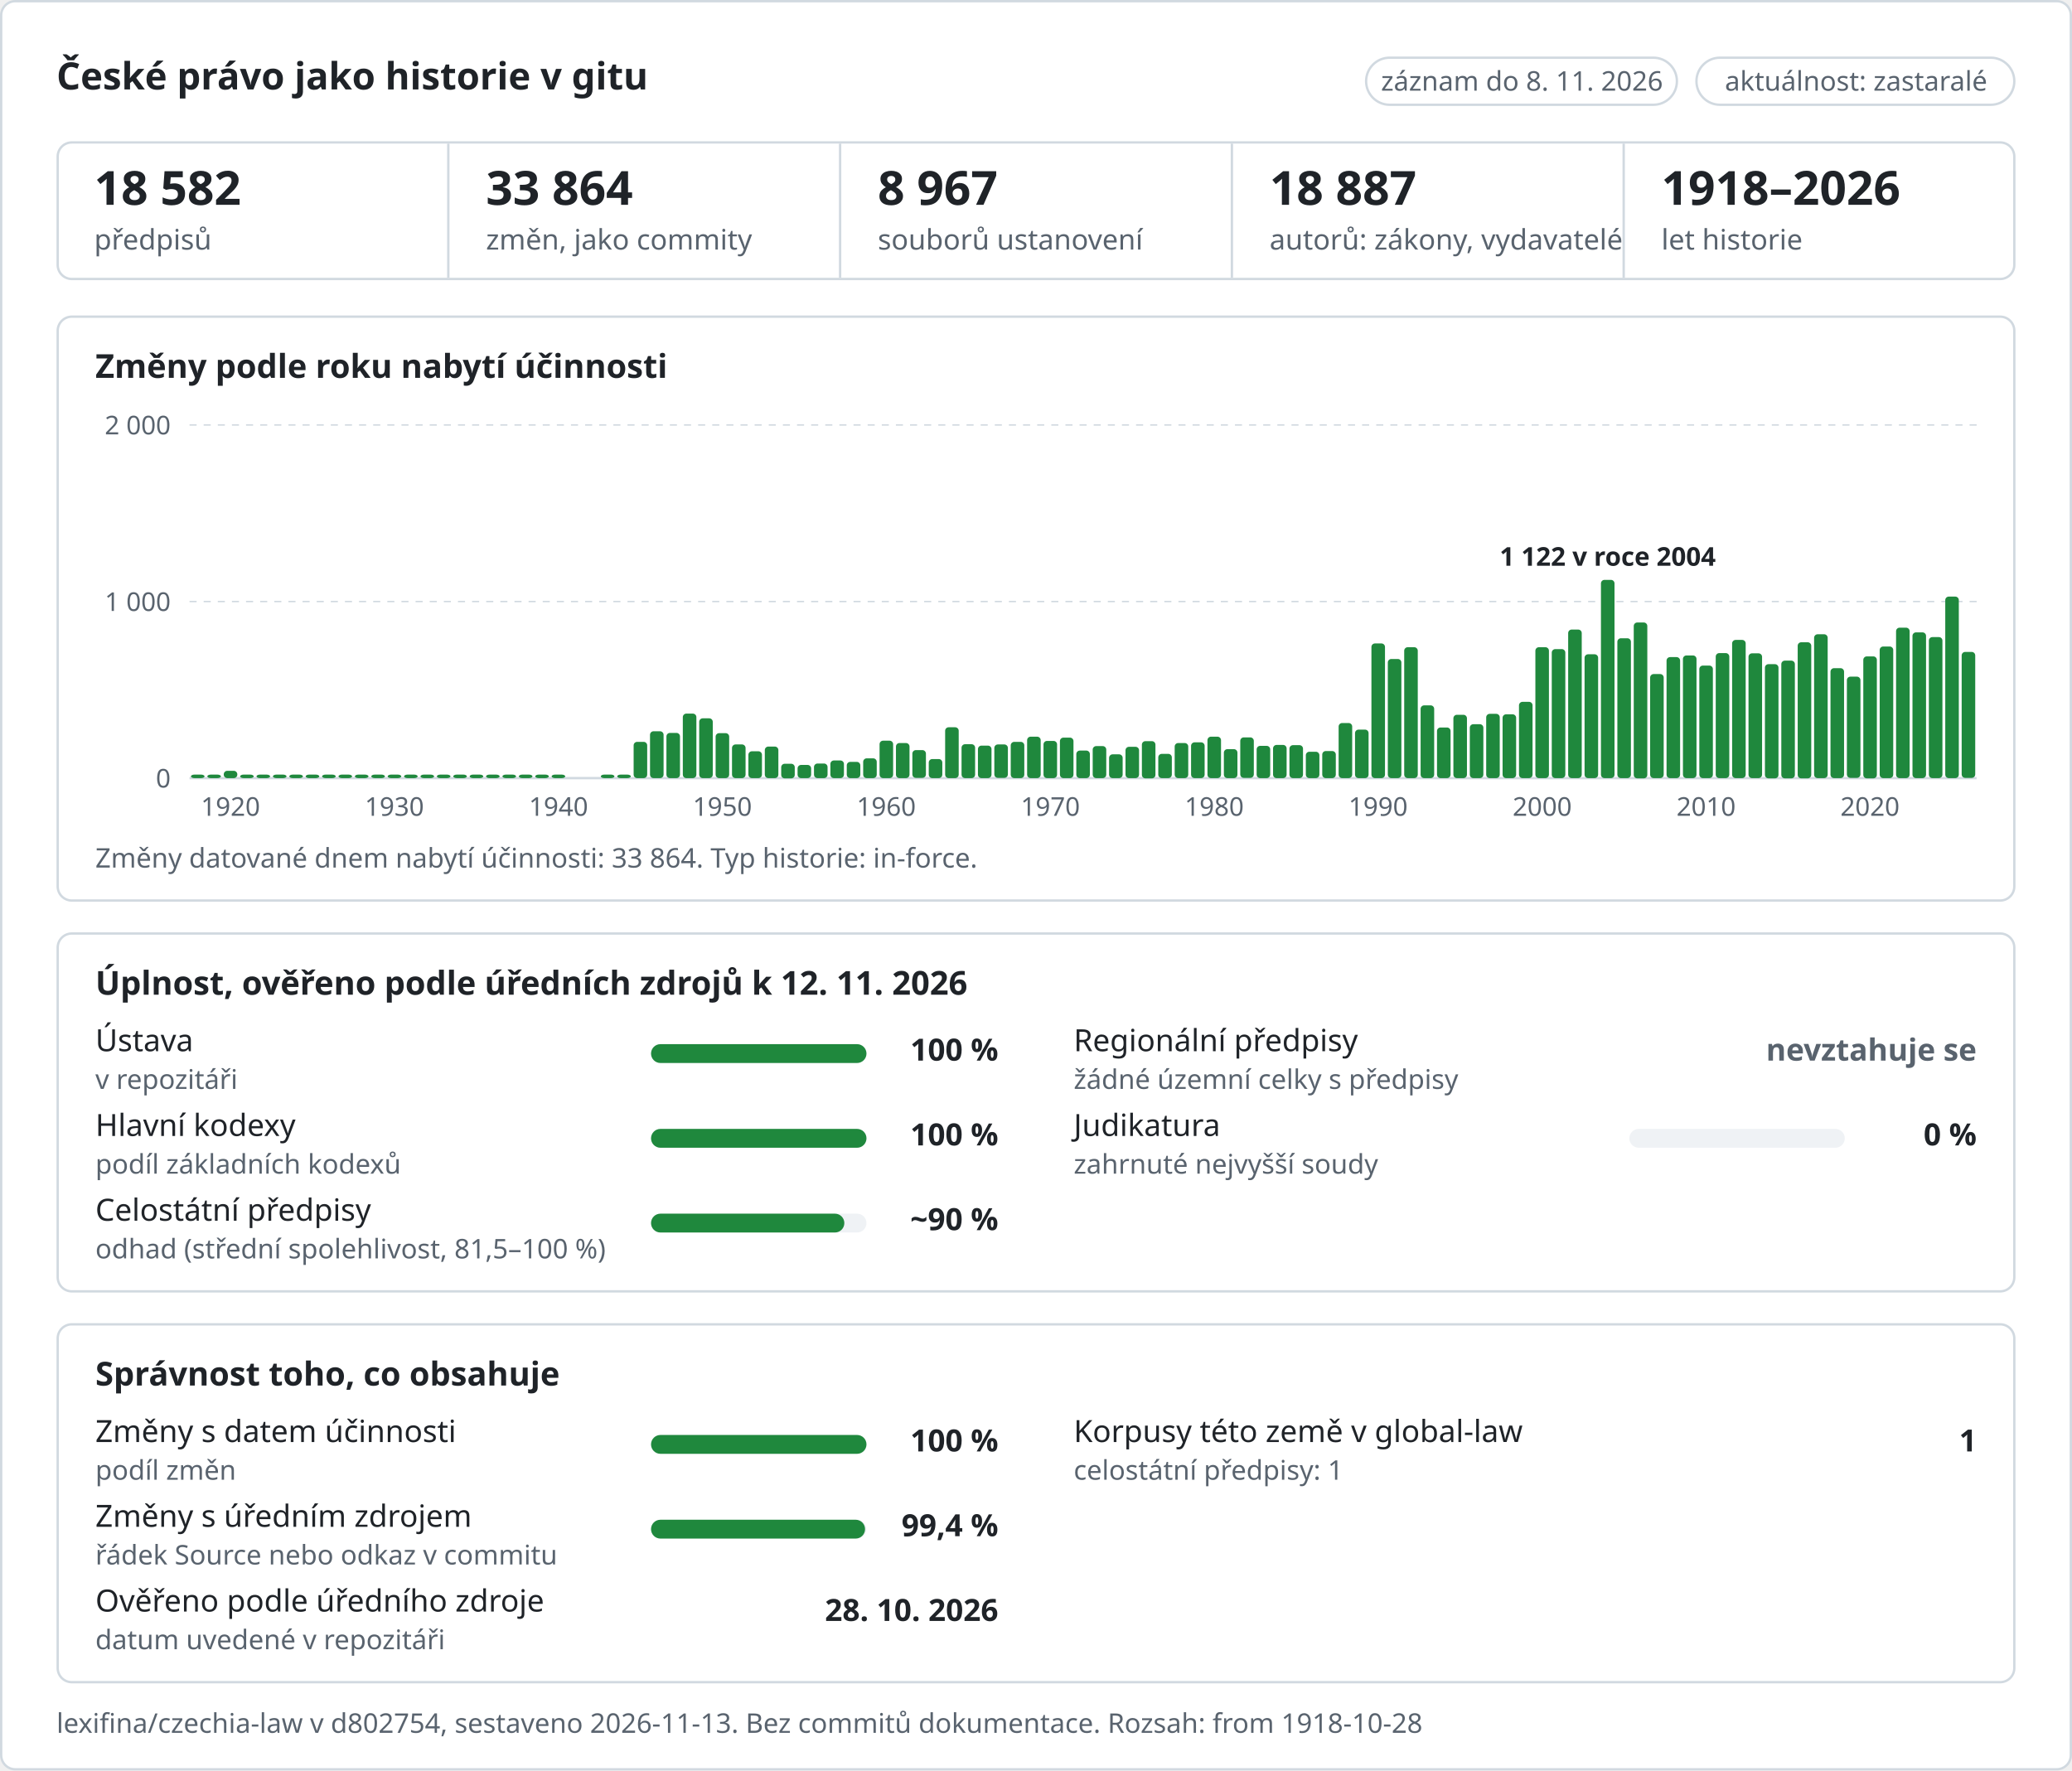
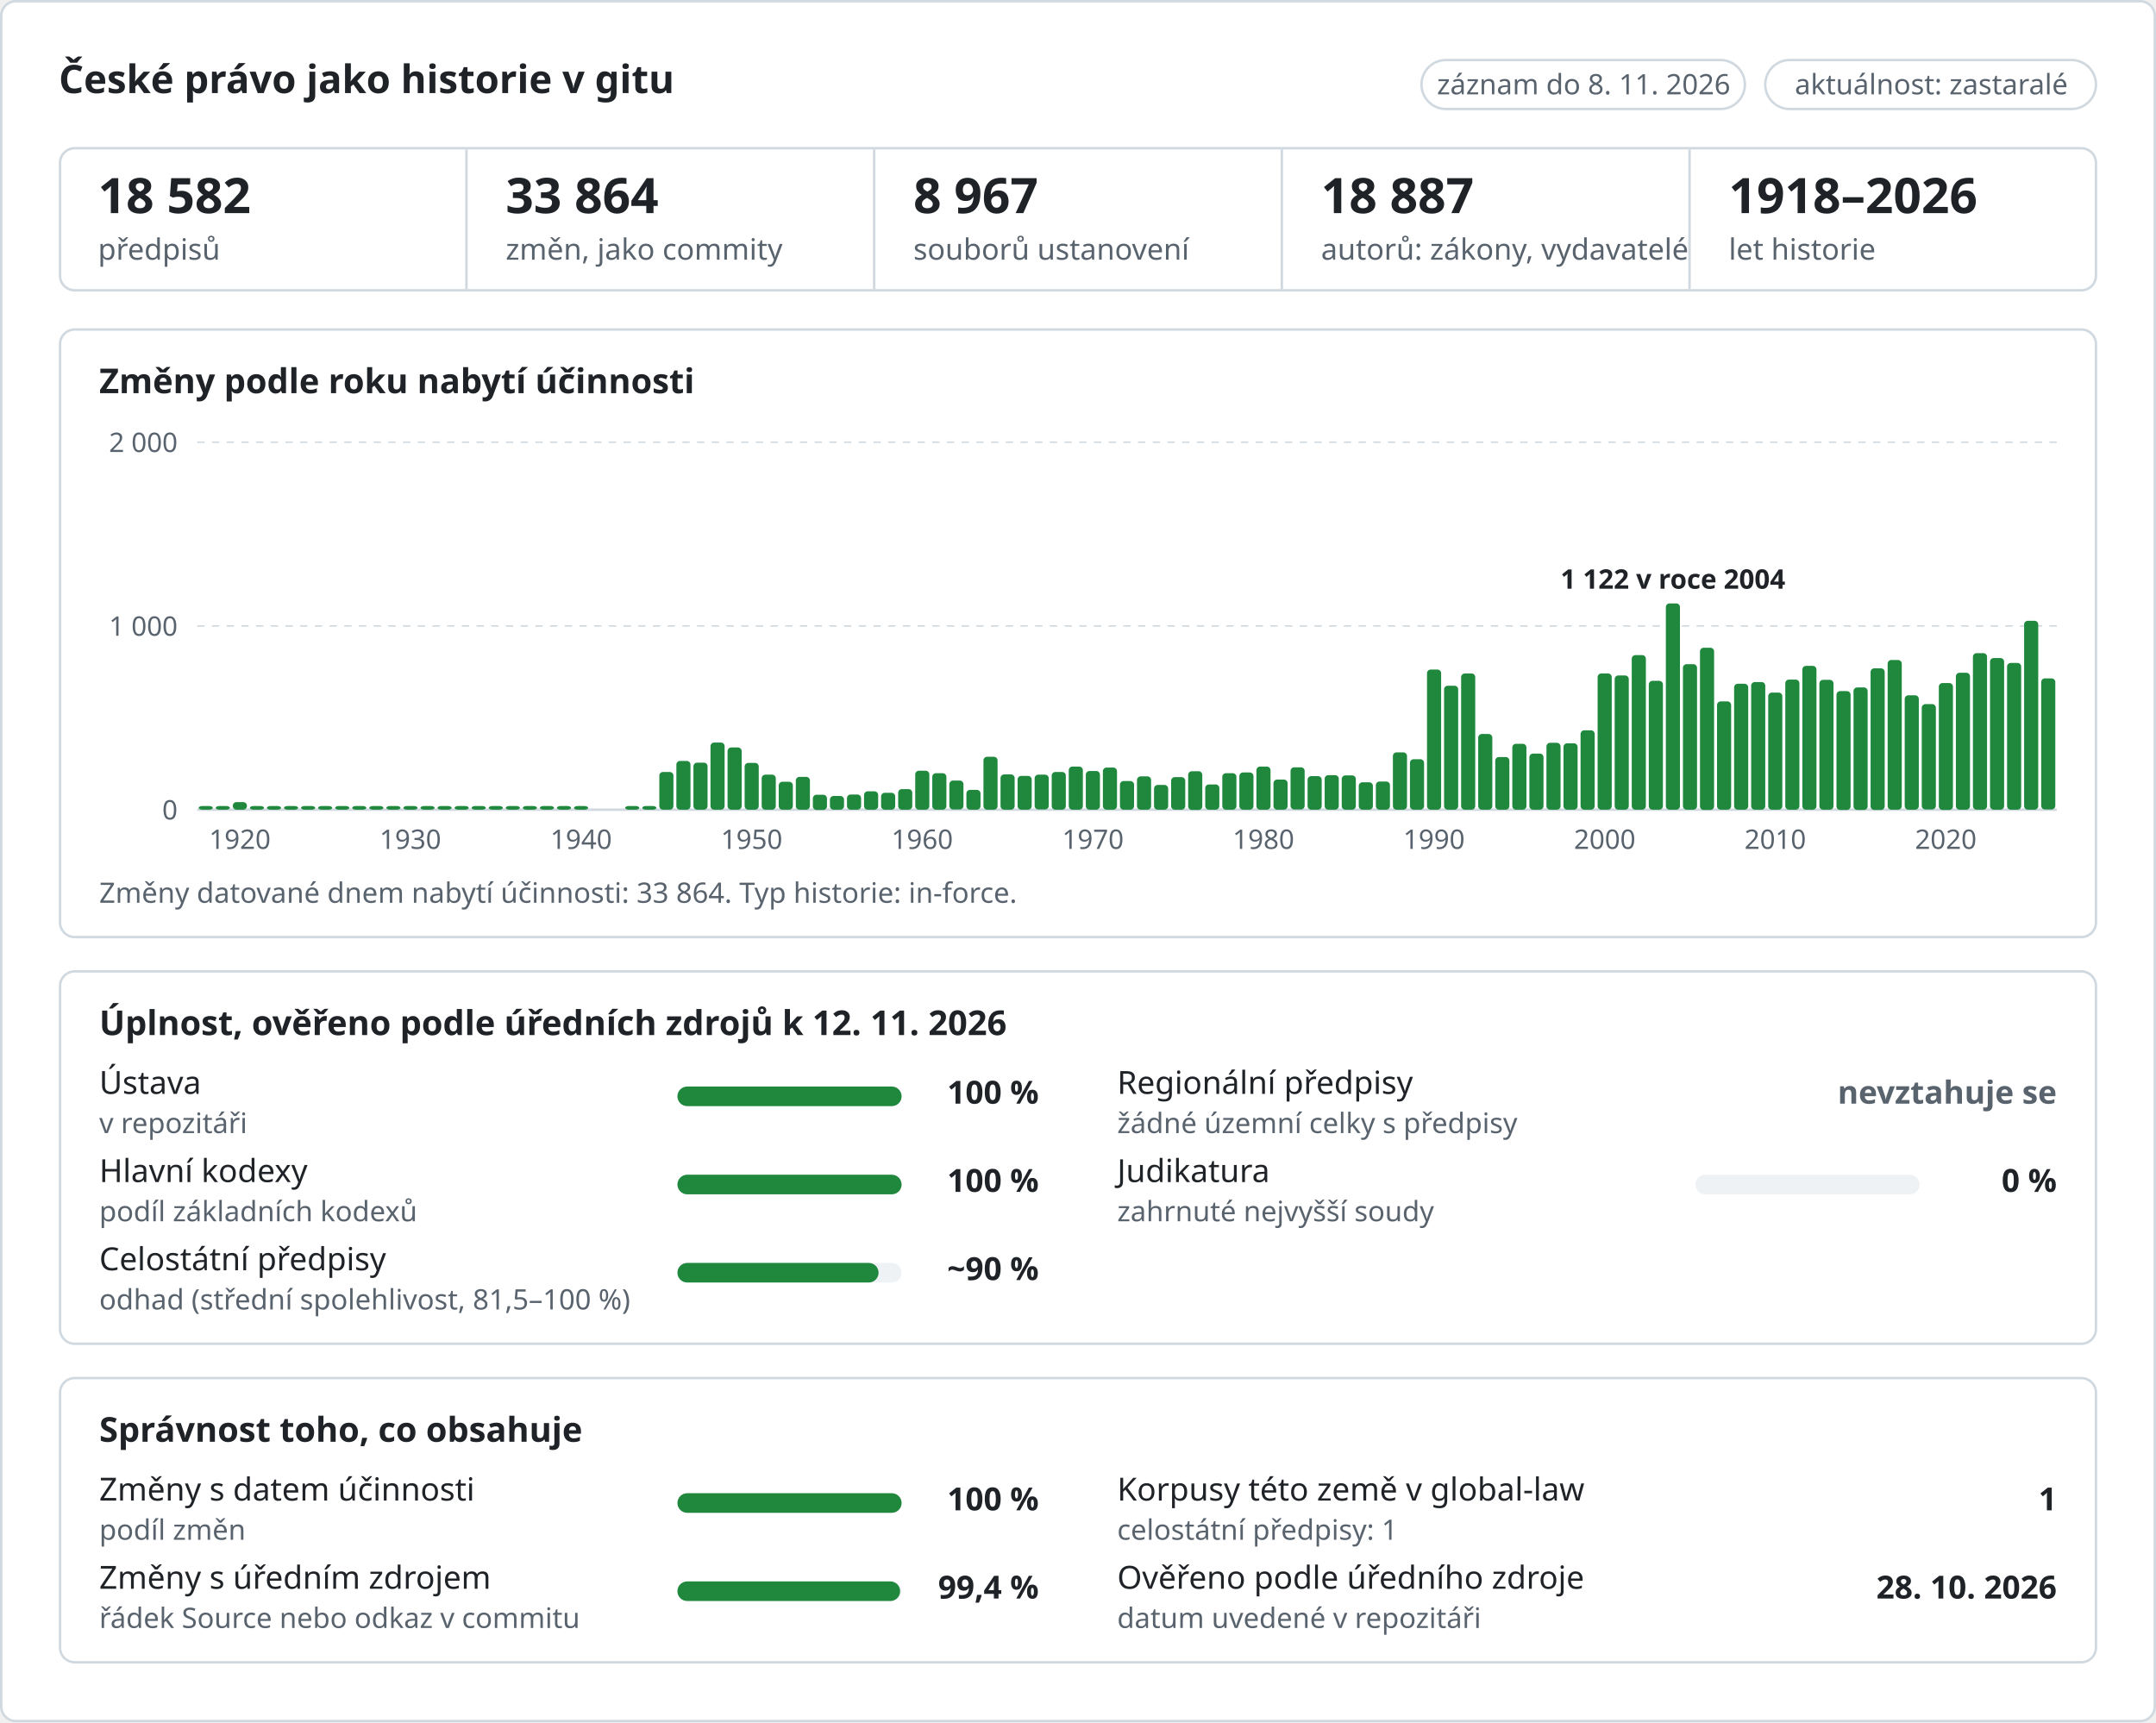
- <svg xmlns="http://www.w3.org/2000/svg" width="880" height="752" viewBox="0 0 880 752" font-family="-apple-system,BlinkMacSystemFont,Segoe UI,Noto Sans,Helvetica,Arial,sans-serif">
-   <rect x="0.5" y="0.5" width="879" height="751" rx="6" fill="#ffffff" stroke="#d1d9e0" />
+ <svg xmlns="http://www.w3.org/2000/svg" width="880" height="703" viewBox="0 0 880 703" font-family="-apple-system,BlinkMacSystemFont,Segoe UI,Noto Sans,Helvetica,Arial,sans-serif">
+   <rect x="0.5" y="0.5" width="879" height="702" rx="6" fill="#ffffff" stroke="#d1d9e0" />
  <text x="24" y="38" font-size="16" font-weight="600" fill="#1f2328">České právo jako historie v gitu</text>
  <rect x="580.2" y="24.5" width="132" height="20" rx="10" fill="none" stroke="#d1d9e0" />
  <text x="646.4" y="38.5" font-size="11.5" font-weight="500" text-anchor="middle" fill="#59636e">záznam do 8. 11. 2026</text>
  <rect x="720.5" y="24.5" width="135" height="20" rx="10" fill="none" stroke="#d1d9e0" />
  <text x="788.3" y="38.5" font-size="11.5" font-weight="500" text-anchor="middle" fill="#59636e">aktuálnost: zastaralé</text>
  <rect x="24.5" y="60.5" width="831" height="58" rx="6" fill="#ffffff" stroke="#d1d9e0" />
  <text x="40.0" y="87" font-size="20" font-weight="600" fill="#1f2328">18 582</text>
  <text x="40.0" y="106" font-size="12" fill="#59636e">předpisů</text>
  <line x1="190.4" y1="61" x2="190.4" y2="118" stroke="#d1d9e0" />
  <text x="206.4" y="87" font-size="20" font-weight="600" fill="#1f2328">33 864</text>
  <text x="206.4" y="106" font-size="12" fill="#59636e">změn, jako commity</text>
  <line x1="356.8" y1="61" x2="356.8" y2="118" stroke="#d1d9e0" />
  <text x="372.8" y="87" font-size="20" font-weight="600" fill="#1f2328">8 967</text>
  <text x="372.8" y="106" font-size="12" fill="#59636e">souborů ustanovení</text>
  <line x1="523.2" y1="61" x2="523.2" y2="118" stroke="#d1d9e0" />
  <text x="539.2" y="87" font-size="20" font-weight="600" fill="#1f2328">18 887</text>
  <text x="539.2" y="106" font-size="12" fill="#59636e" textLength="142" lengthAdjust="spacingAndGlyphs">autorů: zákony, vydavatelé</text>
  <line x1="689.6" y1="61" x2="689.6" y2="118" stroke="#d1d9e0" />
  <text x="705.6" y="87" font-size="20" font-weight="600" fill="#1f2328">1918–2026</text>
  <text x="705.6" y="106" font-size="12" fill="#59636e">let historie</text>
  <rect x="24.5" y="134.5" width="831" height="248" rx="6" fill="#ffffff" stroke="#d1d9e0" />
  <text x="40.5" y="160.5" font-size="14" font-weight="600" fill="#1f2328">Změny podle roku nabytí účinnosti</text>
  <line x1="80.5" y1="330.5" x2="839.5" y2="330.5" stroke="#d1d9e0" stroke-width="1" />
  <text x="72.5" y="334.5" font-size="11" text-anchor="end" fill="#59636e">0</text>
  <line x1="80.5" y1="255.5" x2="839.5" y2="255.5" stroke="#d1d9e0" stroke-width="0.6" stroke-dasharray="3 3" />
  <text x="72.5" y="259.5" font-size="11" text-anchor="end" fill="#59636e">1 000</text>
  <line x1="80.5" y1="180.5" x2="839.5" y2="180.5" stroke="#d1d9e0" stroke-width="0.6" stroke-dasharray="3 3" />
  <text x="72.5" y="184.5" font-size="11" text-anchor="end" fill="#59636e">2 000</text>
  <rect x="81.10" y="329.0" width="5.76" height="1.5" rx="1.5" fill="#1f883d" />
  <rect x="88.06" y="329.0" width="5.76" height="1.5" rx="1.5" fill="#1f883d" />
  <rect x="95.03" y="327.4" width="5.76" height="3.1" rx="1.5" fill="#1f883d" />
  <text x="97.9" y="346.5" font-size="11" text-anchor="middle" fill="#59636e">1920</text>
  <rect x="101.99" y="329.0" width="5.76" height="1.5" rx="1.5" fill="#1f883d" />
  <rect x="108.95" y="329.0" width="5.76" height="1.5" rx="1.5" fill="#1f883d" />
  <rect x="115.92" y="329.0" width="5.76" height="1.5" rx="1.5" fill="#1f883d" />
  <rect x="122.88" y="329.0" width="5.76" height="1.5" rx="1.5" fill="#1f883d" />
  <rect x="129.84" y="329.0" width="5.76" height="1.5" rx="1.5" fill="#1f883d" />
  <rect x="136.81" y="329.0" width="5.76" height="1.5" rx="1.5" fill="#1f883d" />
  <rect x="143.77" y="329.0" width="5.76" height="1.5" rx="1.5" fill="#1f883d" />
  <rect x="150.73" y="329.0" width="5.76" height="1.5" rx="1.5" fill="#1f883d" />
  <rect x="157.70" y="329.0" width="5.76" height="1.5" rx="1.5" fill="#1f883d" />
  <rect x="164.66" y="329.0" width="5.76" height="1.5" rx="1.5" fill="#1f883d" />
  <text x="167.5" y="346.5" font-size="11" text-anchor="middle" fill="#59636e">1930</text>
  <rect x="171.62" y="329.0" width="5.76" height="1.5" rx="1.5" fill="#1f883d" />
  <rect x="178.59" y="329.0" width="5.76" height="1.5" rx="1.5" fill="#1f883d" />
  <rect x="185.55" y="329.0" width="5.76" height="1.5" rx="1.5" fill="#1f883d" />
  <rect x="192.51" y="329.0" width="5.76" height="1.5" rx="1.5" fill="#1f883d" />
  <rect x="199.48" y="329.0" width="5.76" height="1.5" rx="1.5" fill="#1f883d" />
  <rect x="206.44" y="329.0" width="5.76" height="1.5" rx="1.5" fill="#1f883d" />
  <rect x="213.40" y="329.0" width="5.76" height="1.5" rx="1.5" fill="#1f883d" />
  <rect x="220.37" y="329.0" width="5.76" height="1.5" rx="1.5" fill="#1f883d" />
  <rect x="227.33" y="329.0" width="5.76" height="1.5" rx="1.5" fill="#1f883d" />
  <rect x="234.29" y="329.0" width="5.76" height="1.5" rx="1.5" fill="#1f883d" />
  <text x="237.2" y="346.5" font-size="11" text-anchor="middle" fill="#59636e">1940</text>
  <rect x="255.18" y="329.0" width="5.76" height="1.5" rx="1.5" fill="#1f883d" />
  <rect x="262.15" y="329.0" width="5.76" height="1.5" rx="1.5" fill="#1f883d" />
  <rect x="269.11" y="315.1" width="5.76" height="15.4" rx="1.5" fill="#1f883d" />
  <rect x="276.07" y="310.6" width="5.76" height="19.9" rx="1.5" fill="#1f883d" />
  <rect x="283.04" y="311.3" width="5.76" height="19.2" rx="1.5" fill="#1f883d" />
  <rect x="290.00" y="303.1" width="5.76" height="27.4" rx="1.5" fill="#1f883d" />
  <rect x="296.96" y="305.1" width="5.76" height="25.4" rx="1.5" fill="#1f883d" />
  <rect x="303.93" y="311.4" width="5.76" height="19.1" rx="1.5" fill="#1f883d" />
  <text x="306.8" y="346.5" font-size="11" text-anchor="middle" fill="#59636e">1950</text>
  <rect x="310.89" y="316.2" width="5.76" height="14.3" rx="1.5" fill="#1f883d" />
  <rect x="317.85" y="319.1" width="5.76" height="11.4" rx="1.5" fill="#1f883d" />
  <rect x="324.82" y="317.1" width="5.76" height="13.4" rx="1.5" fill="#1f883d" />
  <rect x="331.78" y="324.4" width="5.76" height="6.2" rx="1.5" fill="#1f883d" />
  <rect x="338.74" y="324.9" width="5.76" height="5.6" rx="1.5" fill="#1f883d" />
  <rect x="345.71" y="324.3" width="5.76" height="6.2" rx="1.5" fill="#1f883d" />
  <rect x="352.67" y="323.0" width="5.76" height="7.5" rx="1.5" fill="#1f883d" />
  <rect x="359.63" y="323.6" width="5.76" height="6.9" rx="1.5" fill="#1f883d" />
  <rect x="366.60" y="322.1" width="5.76" height="8.4" rx="1.5" fill="#1f883d" />
  <rect x="373.56" y="314.6" width="5.76" height="15.9" rx="1.5" fill="#1f883d" />
  <text x="376.4" y="346.5" font-size="11" text-anchor="middle" fill="#59636e">1960</text>
  <rect x="380.52" y="315.6" width="5.76" height="14.9" rx="1.5" fill="#1f883d" />
  <rect x="387.49" y="318.6" width="5.76" height="11.8" rx="1.5" fill="#1f883d" />
  <rect x="394.45" y="322.4" width="5.76" height="8.1" rx="1.5" fill="#1f883d" />
  <rect x="401.41" y="308.9" width="5.76" height="21.6" rx="1.5" fill="#1f883d" />
  <rect x="408.38" y="316.1" width="5.76" height="14.4" rx="1.5" fill="#1f883d" />
  <rect x="415.34" y="316.7" width="5.76" height="13.8" rx="1.5" fill="#1f883d" />
  <rect x="422.30" y="316.2" width="5.76" height="14.2" rx="1.5" fill="#1f883d" />
  <rect x="429.27" y="315.1" width="5.76" height="15.4" rx="1.5" fill="#1f883d" />
  <rect x="436.23" y="312.9" width="5.76" height="17.6" rx="1.5" fill="#1f883d" />
  <rect x="443.19" y="314.7" width="5.76" height="15.8" rx="1.5" fill="#1f883d" />
  <text x="446.1" y="346.5" font-size="11" text-anchor="middle" fill="#59636e">1970</text>
  <rect x="450.16" y="313.3" width="5.76" height="17.2" rx="1.5" fill="#1f883d" />
  <rect x="457.12" y="318.8" width="5.76" height="11.7" rx="1.5" fill="#1f883d" />
  <rect x="464.08" y="316.9" width="5.76" height="13.6" rx="1.5" fill="#1f883d" />
  <rect x="471.04" y="320.4" width="5.76" height="10.1" rx="1.5" fill="#1f883d" />
  <rect x="478.01" y="317.2" width="5.76" height="13.3" rx="1.5" fill="#1f883d" />
  <rect x="484.97" y="314.8" width="5.76" height="15.8" rx="1.5" fill="#1f883d" />
  <rect x="491.93" y="320.2" width="5.76" height="10.3" rx="1.5" fill="#1f883d" />
  <rect x="498.90" y="315.6" width="5.76" height="14.9" rx="1.5" fill="#1f883d" />
  <rect x="505.86" y="315.3" width="5.76" height="15.2" rx="1.5" fill="#1f883d" />
  <rect x="512.82" y="312.9" width="5.76" height="17.6" rx="1.5" fill="#1f883d" />
  <text x="515.7" y="346.5" font-size="11" text-anchor="middle" fill="#59636e">1980</text>
  <rect x="519.79" y="318.2" width="5.76" height="12.3" rx="1.5" fill="#1f883d" />
  <rect x="526.75" y="313.2" width="5.76" height="17.2" rx="1.5" fill="#1f883d" />
  <rect x="533.71" y="316.8" width="5.76" height="13.7" rx="1.5" fill="#1f883d" />
  <rect x="540.68" y="316.4" width="5.76" height="14.1" rx="1.5" fill="#1f883d" />
  <rect x="547.64" y="316.5" width="5.76" height="14.0" rx="1.5" fill="#1f883d" />
  <rect x="554.60" y="319.3" width="5.76" height="11.2" rx="1.5" fill="#1f883d" />
  <rect x="561.57" y="319.0" width="5.76" height="11.5" rx="1.5" fill="#1f883d" />
  <rect x="568.53" y="307.1" width="5.76" height="23.4" rx="1.5" fill="#1f883d" />
  <rect x="575.49" y="309.9" width="5.76" height="20.6" rx="1.5" fill="#1f883d" />
  <rect x="582.46" y="273.3" width="5.76" height="57.2" rx="1.5" fill="#1f883d" />
  <text x="585.3" y="346.5" font-size="11" text-anchor="middle" fill="#59636e">1990</text>
  <rect x="589.42" y="279.9" width="5.76" height="50.6" rx="1.5" fill="#1f883d" />
  <rect x="596.38" y="274.9" width="5.76" height="55.6" rx="1.5" fill="#1f883d" />
  <rect x="603.35" y="299.6" width="5.76" height="30.9" rx="1.5" fill="#1f883d" />
  <rect x="610.31" y="309.0" width="5.76" height="21.5" rx="1.5" fill="#1f883d" />
  <rect x="617.27" y="303.6" width="5.76" height="26.9" rx="1.5" fill="#1f883d" />
  <rect x="624.24" y="307.6" width="5.76" height="22.9" rx="1.5" fill="#1f883d" />
  <rect x="631.20" y="303.2" width="5.76" height="27.3" rx="1.5" fill="#1f883d" />
  <rect x="638.16" y="303.4" width="5.76" height="27.1" rx="1.5" fill="#1f883d" />
  <rect x="645.13" y="298.1" width="5.76" height="32.4" rx="1.5" fill="#1f883d" />
  <rect x="652.09" y="274.9" width="5.76" height="55.6" rx="1.5" fill="#1f883d" />
  <text x="655.0" y="346.5" font-size="11" text-anchor="middle" fill="#59636e">2000</text>
  <rect x="659.05" y="275.7" width="5.76" height="54.8" rx="1.5" fill="#1f883d" />
  <rect x="666.02" y="267.4" width="5.76" height="63.1" rx="1.5" fill="#1f883d" />
  <rect x="672.98" y="277.9" width="5.76" height="52.6" rx="1.5" fill="#1f883d" />
  <rect x="679.94" y="246.3" width="5.76" height="84.2" rx="1.5" fill="#1f883d" />
  <text x="682.8" y="240.3" font-size="11" font-weight="600" text-anchor="middle" fill="#1f2328">1 122 v roce 2004</text>
  <rect x="686.91" y="271.1" width="5.76" height="59.4" rx="1.5" fill="#1f883d" />
  <rect x="693.87" y="264.4" width="5.76" height="66.2" rx="1.5" fill="#1f883d" />
  <rect x="700.83" y="286.3" width="5.76" height="44.2" rx="1.5" fill="#1f883d" />
  <rect x="707.80" y="279.1" width="5.76" height="51.4" rx="1.5" fill="#1f883d" />
  <rect x="714.76" y="278.4" width="5.76" height="52.1" rx="1.5" fill="#1f883d" />
  <rect x="721.72" y="282.7" width="5.76" height="47.8" rx="1.5" fill="#1f883d" />
  <text x="724.6" y="346.5" font-size="11" text-anchor="middle" fill="#59636e">2010</text>
  <rect x="728.69" y="277.4" width="5.76" height="53.1" rx="1.5" fill="#1f883d" />
  <rect x="735.65" y="271.8" width="5.76" height="58.7" rx="1.5" fill="#1f883d" />
  <rect x="742.61" y="277.5" width="5.76" height="53.0" rx="1.5" fill="#1f883d" />
  <rect x="749.58" y="282.1" width="5.76" height="48.5" rx="1.5" fill="#1f883d" />
  <rect x="756.54" y="280.6" width="5.76" height="50.0" rx="1.5" fill="#1f883d" />
  <rect x="763.50" y="272.8" width="5.76" height="57.8" rx="1.5" fill="#1f883d" />
  <rect x="770.47" y="269.4" width="5.76" height="61.1" rx="1.5" fill="#1f883d" />
  <rect x="777.43" y="283.8" width="5.76" height="46.7" rx="1.5" fill="#1f883d" />
  <rect x="784.39" y="287.4" width="5.76" height="43.0" rx="1.5" fill="#1f883d" />
  <rect x="791.36" y="278.8" width="5.76" height="51.8" rx="1.5" fill="#1f883d" />
  <text x="794.2" y="346.5" font-size="11" text-anchor="middle" fill="#59636e">2020</text>
  <rect x="798.32" y="274.6" width="5.76" height="55.9" rx="1.5" fill="#1f883d" />
  <rect x="805.28" y="266.6" width="5.76" height="63.9" rx="1.5" fill="#1f883d" />
  <rect x="812.25" y="268.6" width="5.76" height="61.9" rx="1.5" fill="#1f883d" />
  <rect x="819.21" y="270.6" width="5.76" height="59.9" rx="1.5" fill="#1f883d" />
  <rect x="826.17" y="253.4" width="5.76" height="77.1" rx="1.5" fill="#1f883d" />
  <rect x="833.14" y="276.9" width="5.76" height="53.5" rx="1.5" fill="#1f883d" />
  <text x="40.5" y="368.5" font-size="11.5" fill="#59636e">Změny datované dnem nabytí účinnosti: 33 864. Typ historie: in-force.</text>
  <rect x="24.5" y="396.5" width="831" height="152" rx="6" fill="#ffffff" stroke="#d1d9e0" />
  <text x="40.5" y="422.5" font-size="14" font-weight="600" fill="#1f2328">Úplnost, ověřeno podle úředních zdrojů k 12. 11. 2026</text>
  <text x="40.5" y="446.5" font-size="13" fill="#1f2328">Ústava</text>
  <text x="40.5" y="462.5" font-size="11.5" fill="#59636e">v repozitáři</text>
  <g>
    <rect x="276.5" y="443.5" width="91.5" height="8" rx="4" fill="#eff2f5" />
    <rect x="276.5" y="443.5" width="91.5" height="8" rx="4" fill="#1f883d" />
  </g>
  <text x="424.0" y="450.5" font-size="13" font-weight="600" text-anchor="end" fill="#1f2328">100 %</text>
  <text x="40.5" y="482.5" font-size="13" fill="#1f2328">Hlavní kodexy</text>
  <text x="40.5" y="498.5" font-size="11.5" fill="#59636e">podíl základních kodexů</text>
  <g>
    <rect x="276.5" y="479.5" width="91.5" height="8" rx="4" fill="#eff2f5" />
    <rect x="276.5" y="479.5" width="91.5" height="8" rx="4" fill="#1f883d" />
  </g>
  <text x="424.0" y="486.5" font-size="13" font-weight="600" text-anchor="end" fill="#1f2328">100 %</text>
  <text x="40.5" y="518.5" font-size="13" fill="#1f2328">Celostátní předpisy</text>
  <text x="40.5" y="534.5" font-size="11.5" fill="#59636e">odhad (střední spolehlivost, 81,5–100 %)</text>
  <g>
    <rect x="276.5" y="515.5" width="91.5" height="8" rx="4" fill="#eff2f5" />
    <rect x="276.5" y="515.5" width="82.1" height="8" rx="4" fill="#1f883d" />
  </g>
  <text x="424.0" y="522.5" font-size="13" font-weight="600" text-anchor="end" fill="#1f2328">~90 %</text>
  <text x="456.0" y="446.5" font-size="13" fill="#1f2328">Regionální předpisy</text>
  <text x="456.0" y="462.5" font-size="11.5" fill="#59636e">žádné územní celky s předpisy</text>
  <text x="839.5" y="450.5" font-size="13" font-weight="600" text-anchor="end" fill="#59636e">nevztahuje se</text>
  <text x="456.0" y="482.5" font-size="13" fill="#1f2328">Judikatura</text>
  <text x="456.0" y="498.5" font-size="11.5" fill="#59636e">zahrnuté nejvyšší soudy</text>
  <g>
    <rect x="692.0" y="479.5" width="91.5" height="8" rx="4" fill="#eff2f5" />
  </g>
  <text x="839.5" y="486.5" font-size="13" font-weight="600" text-anchor="end" fill="#1f2328">0 %</text>
-   <rect x="24.5" y="562.5" width="831" height="152" rx="6" fill="#ffffff" stroke="#d1d9e0" />
+   <rect x="24.5" y="562.5" width="831" height="116" rx="6" fill="#ffffff" stroke="#d1d9e0" />
  <text x="40.5" y="588.5" font-size="14" font-weight="600" fill="#1f2328">Správnost toho, co obsahuje</text>
  <text x="40.5" y="612.5" font-size="13" fill="#1f2328">Změny s datem účinnosti</text>
  <text x="40.5" y="628.5" font-size="11.5" fill="#59636e">podíl změn</text>
  <g>
    <rect x="276.5" y="609.5" width="91.5" height="8" rx="4" fill="#eff2f5" />
    <rect x="276.5" y="609.5" width="91.5" height="8" rx="4" fill="#1f883d" />
  </g>
  <text x="424.0" y="616.5" font-size="13" font-weight="600" text-anchor="end" fill="#1f2328">100 %</text>
  <text x="40.5" y="648.5" font-size="13" fill="#1f2328">Změny s úředním zdrojem</text>
  <text x="40.5" y="664.5" font-size="11.5" fill="#59636e">řádek Source nebo odkaz v commitu</text>
  <g>
    <rect x="276.5" y="645.5" width="91.5" height="8" rx="4" fill="#eff2f5" />
    <rect x="276.5" y="645.5" width="90.9" height="8" rx="4" fill="#1f883d" />
  </g>
  <text x="424.0" y="652.5" font-size="13" font-weight="600" text-anchor="end" fill="#1f2328">99,4 %</text>
-   <text x="40.5" y="684.5" font-size="13" fill="#1f2328">Ověřeno podle úředního zdroje</text>
-   <text x="40.5" y="700.5" font-size="11.5" fill="#59636e">datum uvedené v repozitáři</text>
-   <text x="424.0" y="688.5" font-size="13" font-weight="600" text-anchor="end" fill="#1f2328">28. 10. 2026</text>
  <text x="456.0" y="612.5" font-size="13" fill="#1f2328">Korpusy této země v global-law</text>
  <text x="456.0" y="628.5" font-size="11.5" fill="#59636e">celostátní předpisy: 1</text>
  <text x="839.5" y="616.5" font-size="13" font-weight="600" text-anchor="end" fill="#1f2328">1</text>
-   <text x="24" y="736" font-size="11.5" fill="#59636e">lexifina/czechia-law v d802754, sestaveno 2026-11-13. Bez commitů dokumentace. Rozsah: from 1918-10-28</text>
+   <text x="456.0" y="648.5" font-size="13" fill="#1f2328">Ověřeno podle úředního zdroje</text>
+   <text x="456.0" y="664.5" font-size="11.5" fill="#59636e">datum uvedené v repozitáři</text>
+   <text x="839.5" y="652.5" font-size="13" font-weight="600" text-anchor="end" fill="#1f2328">28. 10. 2026</text>
</svg>
